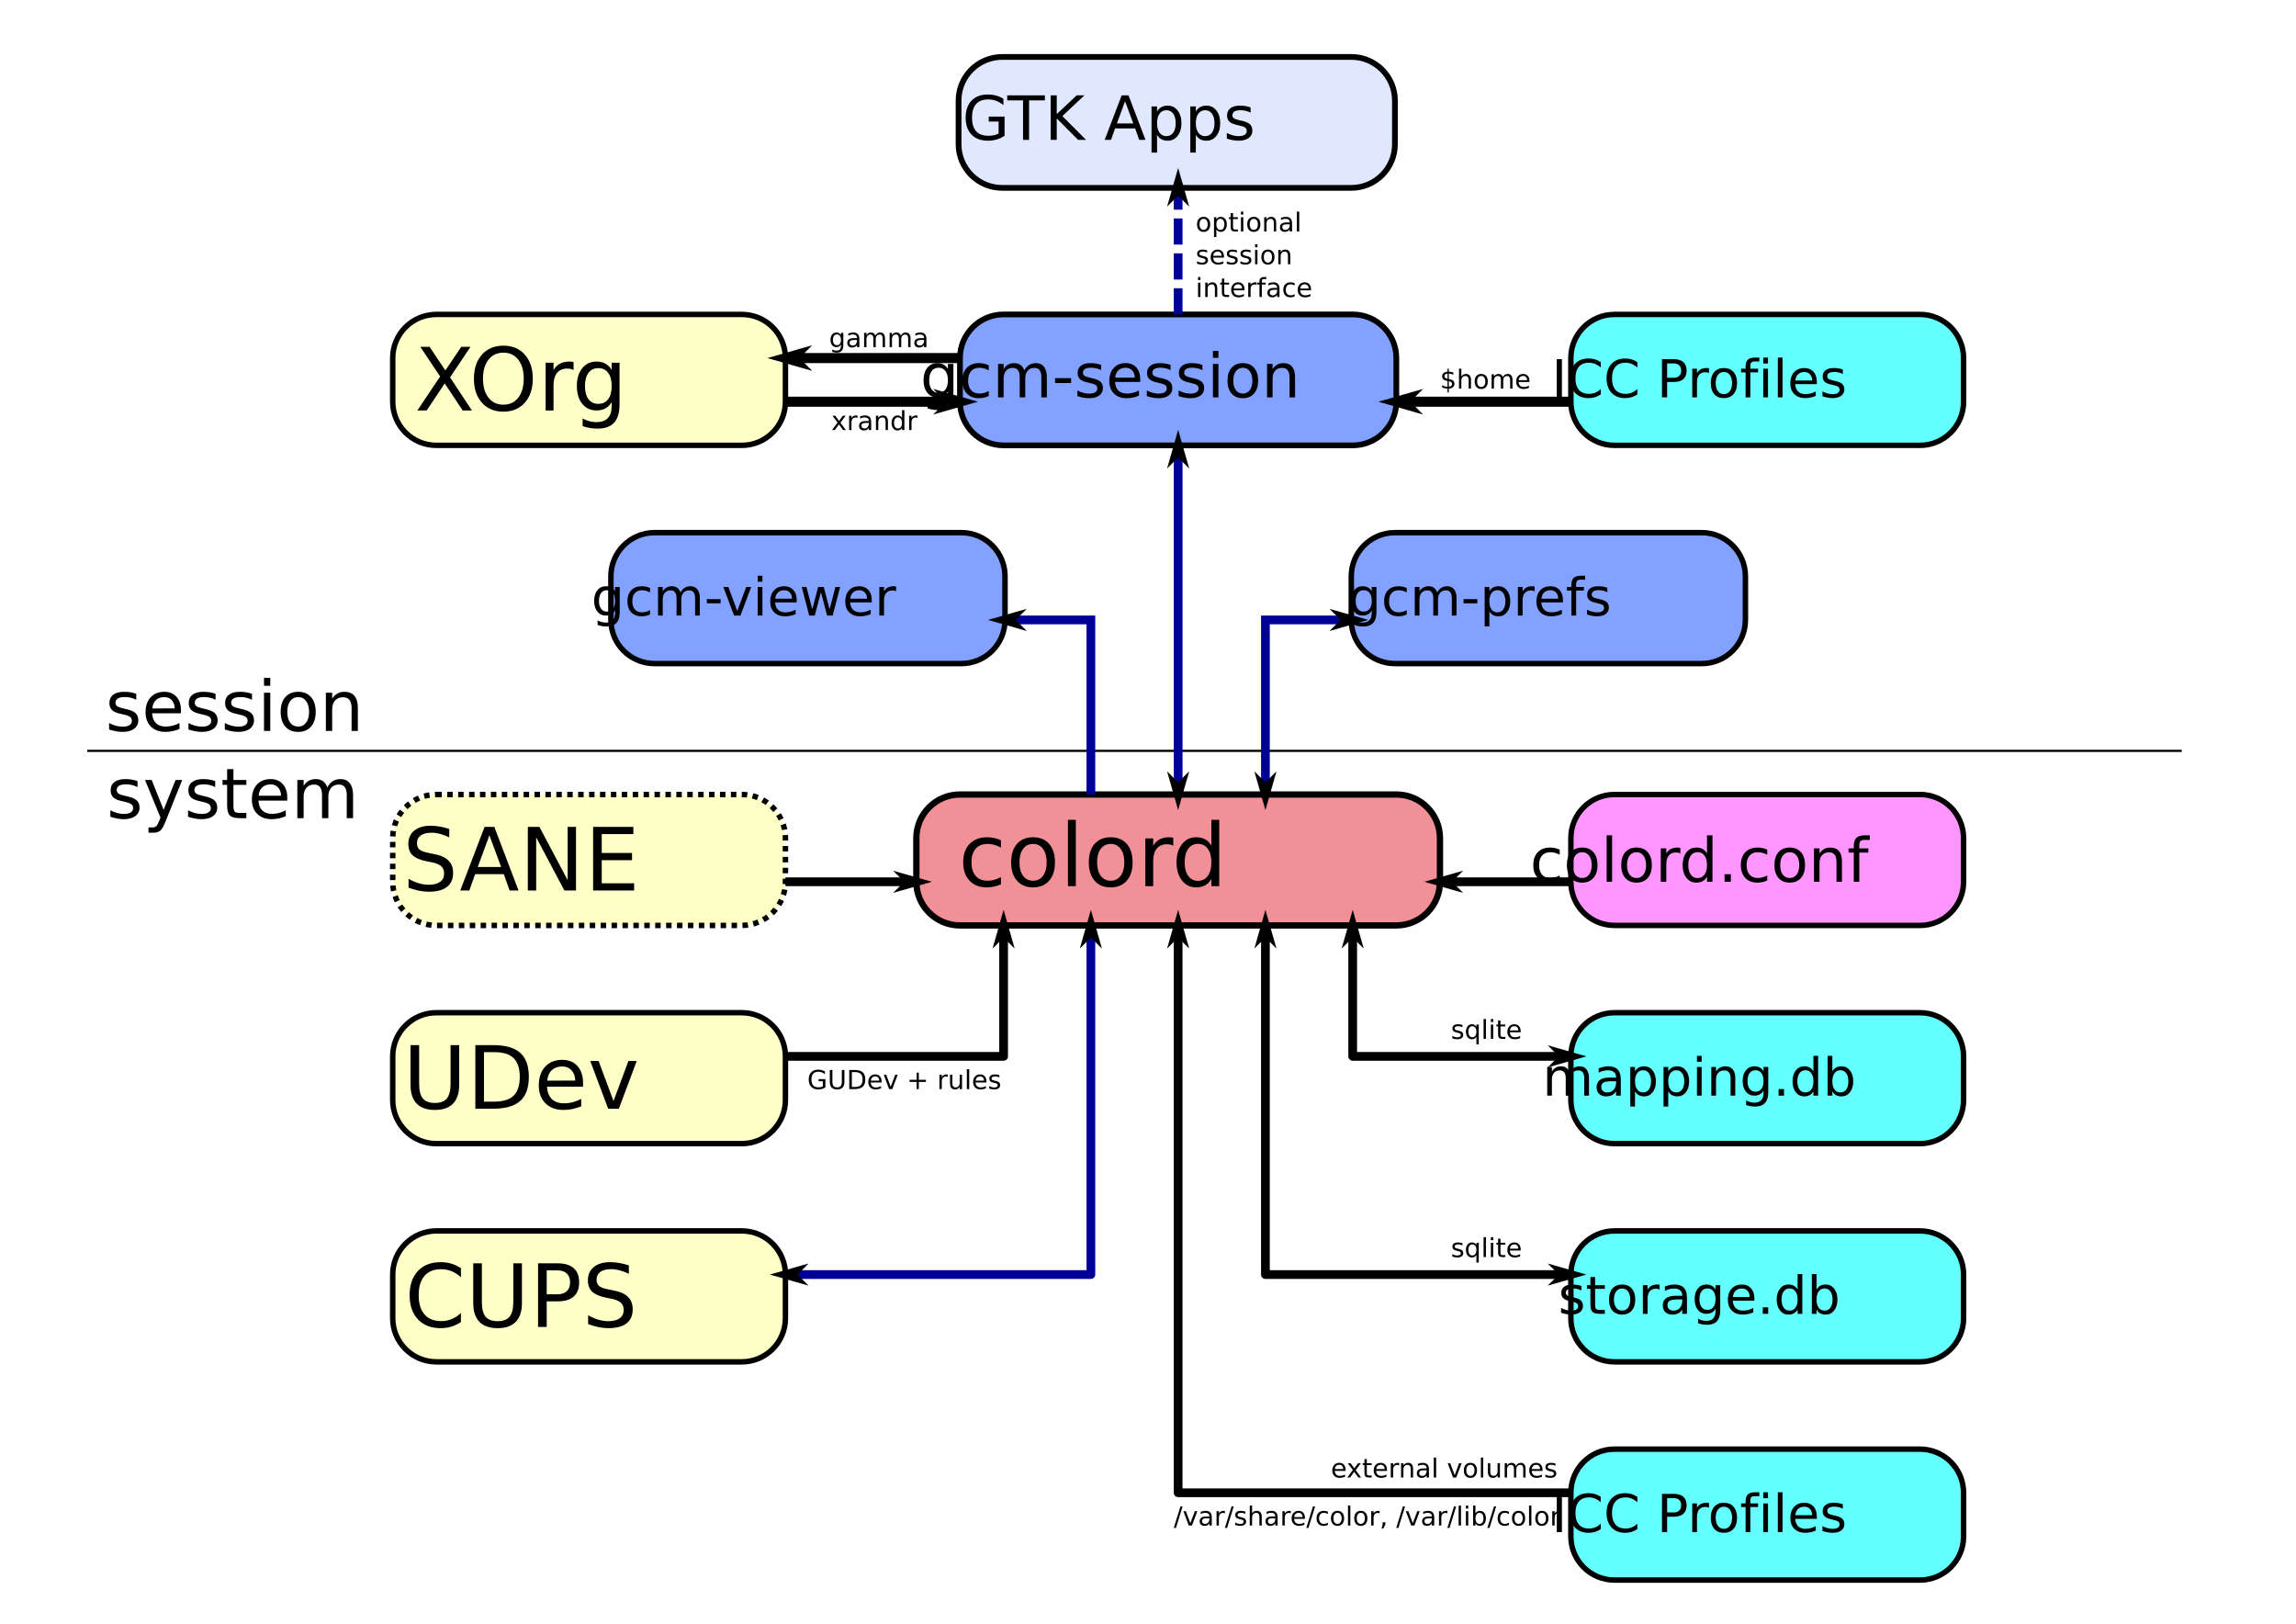
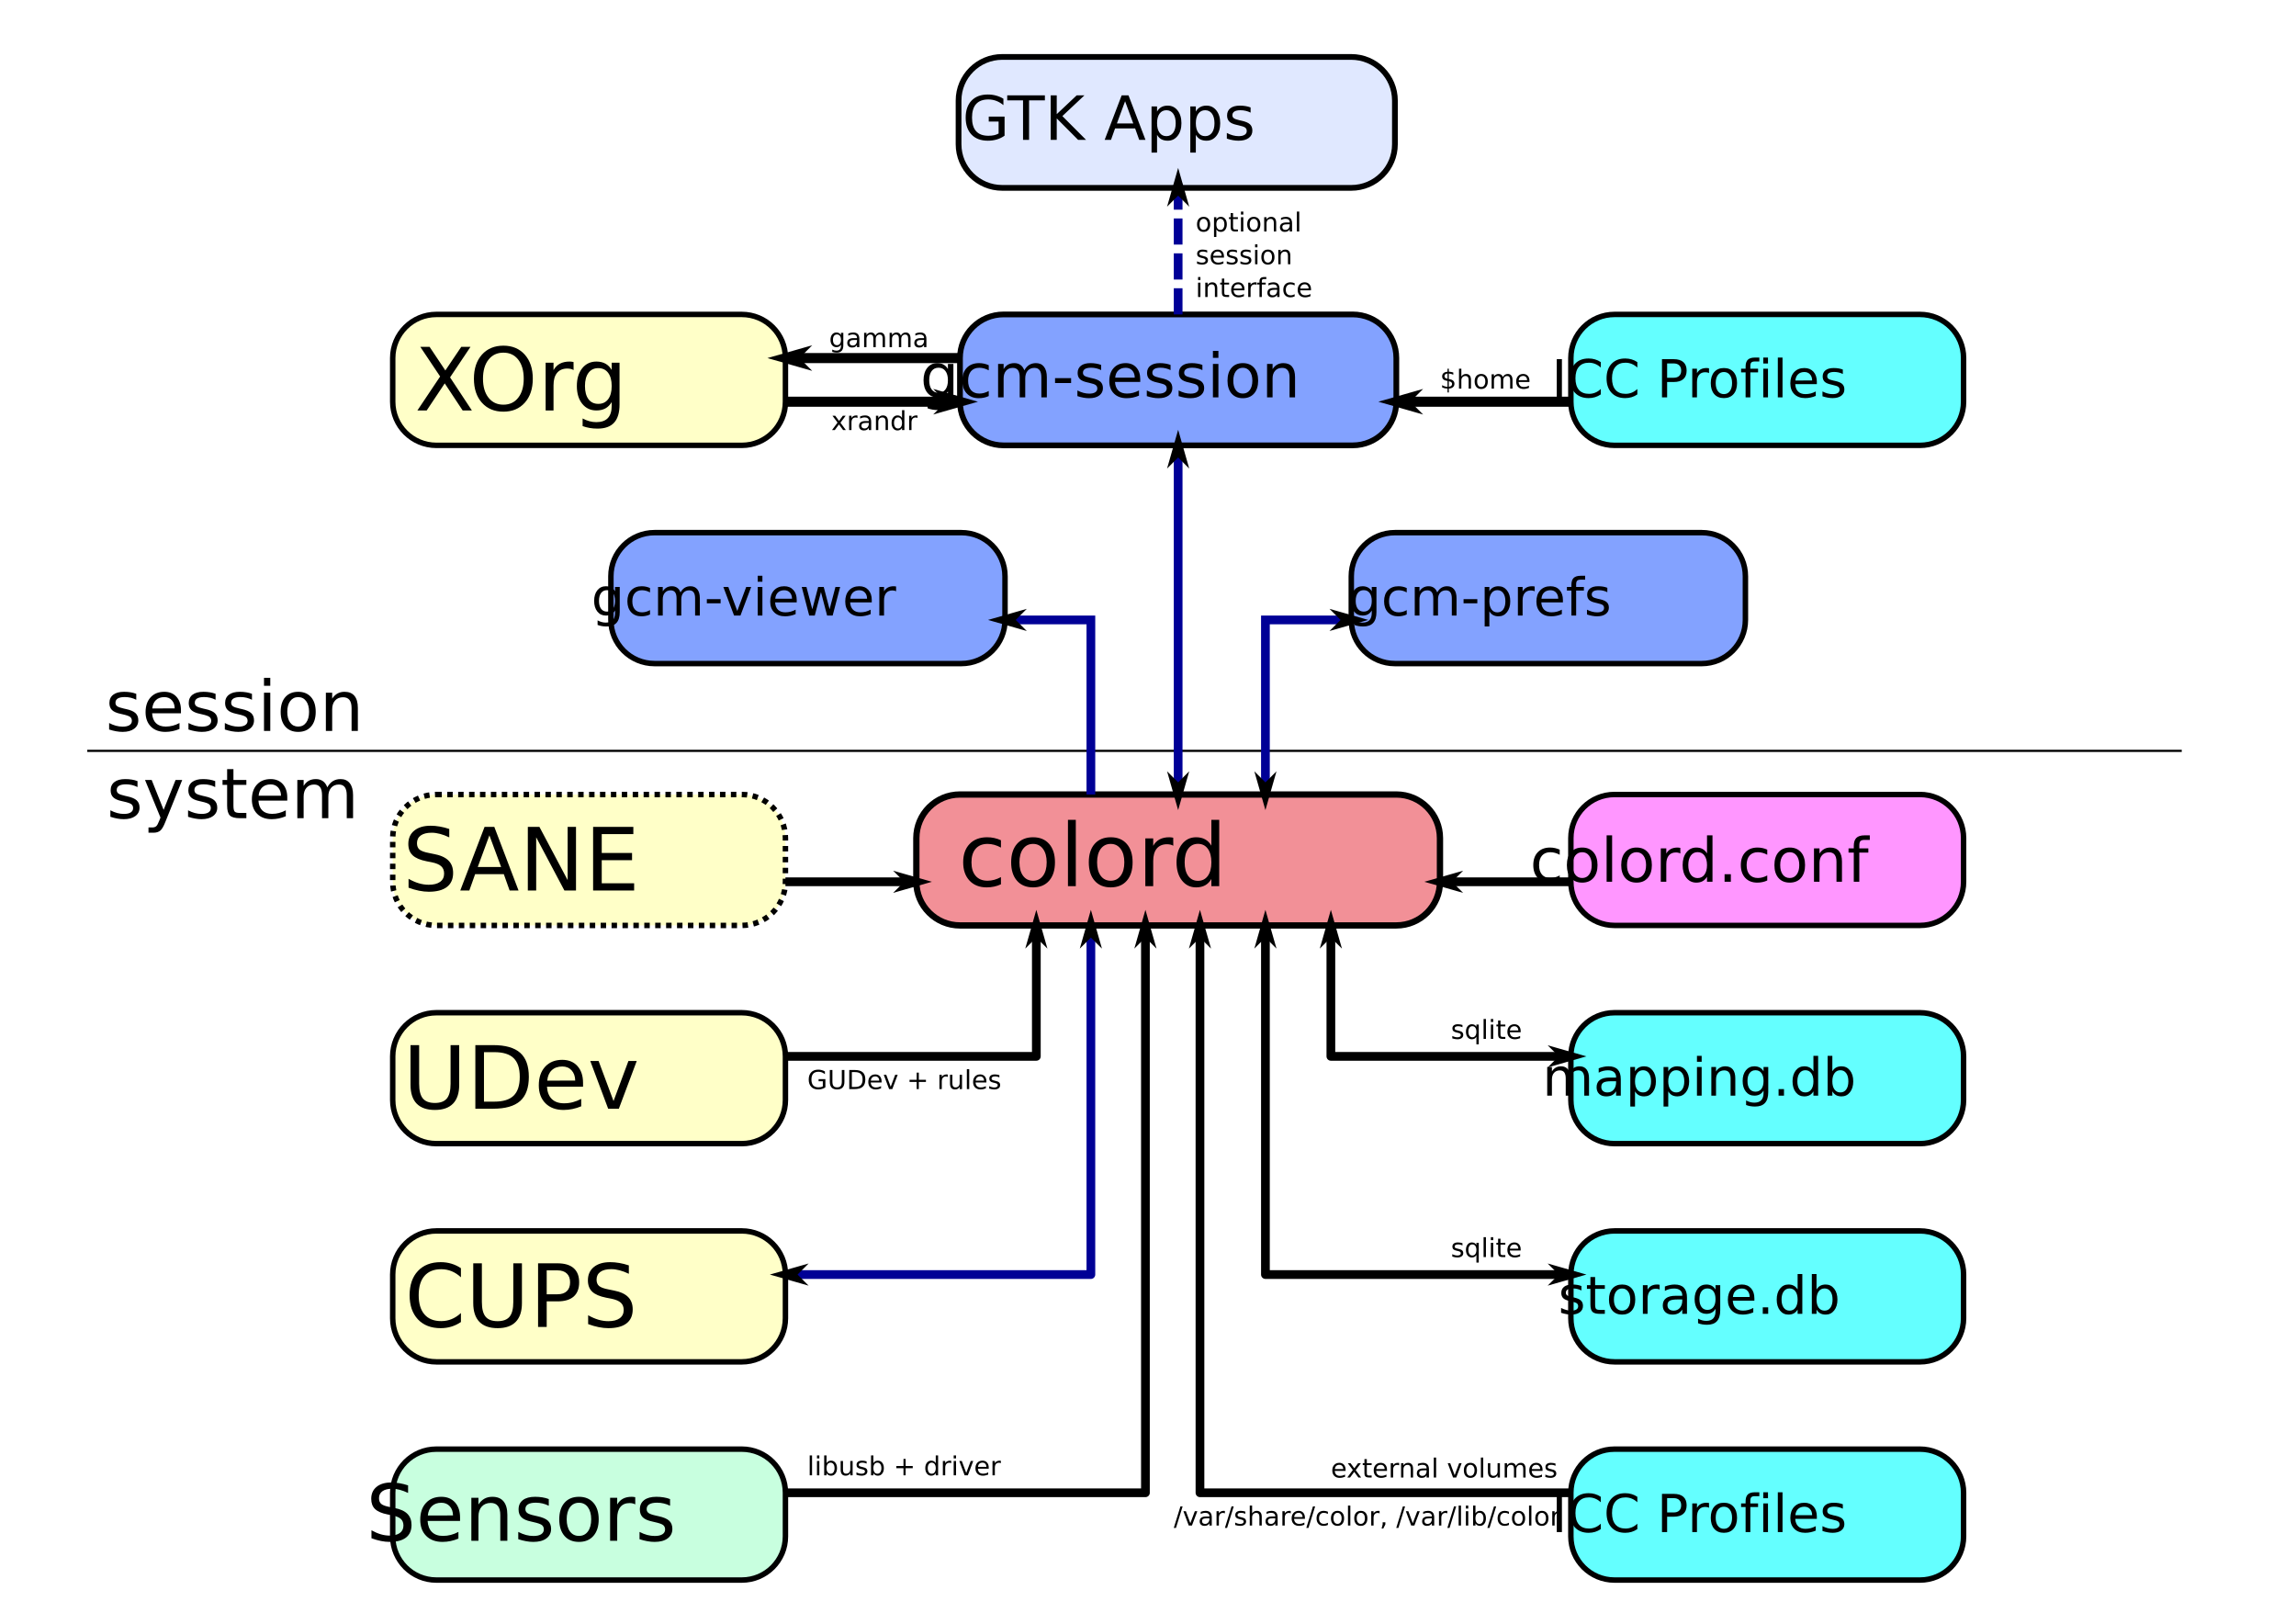
<svg xmlns="http://www.w3.org/2000/svg" width="1052.362" height="744.094" id="svg2" version="1.1">
  <defs id="defs4">
    <marker orient="auto" refY="0.0" refX="0.0" id="Arrow1Send" style="overflow:visible;">
      <path id="path3875" d="M 0.0,0.0 L 5.0,-5.0 L -12.5,0.0 L 5.0,5.0 L 0.0,0.0 z " style="fill-rule:evenodd;stroke:#000000;stroke-width:1.0pt;marker-start:none;" transform="scale(0.2) rotate(180) translate(6,0)" />
    </marker>
    <marker orient="auto" refY="0.0" refX="0.0" id="Arrow1Mend" style="overflow:visible;">
      <path id="path3869" d="M 0.0,0.0 L 5.0,-5.0 L -12.5,0.0 L 5.0,5.0 L 0.0,0.0 z " style="fill-rule:evenodd;stroke:#000000;stroke-width:1.0pt;marker-start:none;" transform="scale(0.4) rotate(180) translate(10,0)" />
    </marker>
    <marker orient="auto" refY="0.0" refX="0.0" id="Arrow1Sstart" style="overflow:visible">
      <path id="path3872" d="M 0.0,0.0 L 5.0,-5.0 L -12.5,0.0 L 5.0,5.0 L 0.0,0.0 z " style="fill-rule:evenodd;stroke:#000000;stroke-width:1.0pt;marker-start:none" transform="scale(0.2) translate(6,0)" />
    </marker>
    <marker orient="auto" refY="0.0" refX="0.0" id="Arrow1Lstart" style="overflow:visible">
      <path id="path3860" d="M 0.0,0.0 L 5.0,-5.0 L -12.5,0.0 L 5.0,5.0 L 0.0,0.0 z " style="fill-rule:evenodd;stroke:#000000;stroke-width:1.0pt;marker-start:none" transform="scale(0.8) translate(12.5,0)" />
    </marker>
    <marker orient="auto" refY="0" refX="0" id="Arrow1Sstart-5" style="overflow:visible">
      <path id="path3872-4" d="M 0,0 5,-5 -12.5,0 5,5 0,0 z" style="fill-rule:evenodd;stroke:#000000;stroke-width:1pt;marker-start:none" transform="matrix(0.2,0,0,0.2,1.2,0)" />
    </marker>
    <marker orient="auto" refY="0" refX="0" id="Arrow1Send-7" style="overflow:visible">
      <path id="path3875-0" d="M 0,0 5,-5 -12.5,0 5,5 0,0 z" style="fill-rule:evenodd;stroke:#000000;stroke-width:1pt;marker-start:none" transform="matrix(-0.2,0,0,-0.2,-1.2,0)" />
    </marker>
    <marker orient="auto" refY="0" refX="0" id="Arrow1Sstart-5-1" style="overflow:visible">
      <path id="path3872-4-4" d="M 0,0 5,-5 -12.5,0 5,5 0,0 z" style="fill-rule:evenodd;stroke:#000000;stroke-width:1pt;marker-start:none" transform="matrix(0.2,0,0,0.2,1.2,0)" />
    </marker>
    <marker orient="auto" refY="0" refX="0" id="Arrow1Send-7-6" style="overflow:visible">
      <path id="path3875-0-2" d="M 0,0 5,-5 -12.5,0 5,5 0,0 z" style="fill-rule:evenodd;stroke:#000000;stroke-width:1pt;marker-start:none" transform="matrix(-0.2,0,0,-0.2,-1.2,0)" />
    </marker>
  </defs>
  <g id="layer1" transform="translate(0,-308.2677)">
    <rect style="fill:#f29097;fill-opacity:1;stroke:#000000;stroke-width:2.887;stroke-linejoin:round;stroke-miterlimit:4;stroke-opacity:1;stroke-dasharray:none;stroke-dashoffset:0" id="rect2987" width="240" height="60" x="420" y="672.362" ry="20" />
    <text xml:space="preserve" style="font-size:40px;font-style:normal;font-weight:normal;line-height:125%;letter-spacing:0px;word-spacing:0px;fill:#000000;fill-opacity:1;stroke:none;font-family:Bitstream Vera Sans" x="532.643" y="714.362" id="text2989">
      <tspan id="tspan2991" x="532.643" y="714.362" style="text-align:center;text-anchor:middle">colord</tspan>
    </text>
    <rect ry="20" y="872.362" x="180" height="60" width="180" id="rect2993" style="fill:#ffffc8;fill-opacity:1;stroke:#000000;stroke-width:2.5;stroke-linejoin:round;stroke-miterlimit:4;stroke-opacity:1;stroke-dasharray:none;stroke-dashoffset:0" />
    <text id="text2995" y="916.362" x="270.643" style="font-size:40px;font-style:normal;font-weight:normal;line-height:125%;letter-spacing:0px;word-spacing:0px;fill:#000000;fill-opacity:1;stroke:none;font-family:Bitstream Vera Sans" xml:space="preserve">
      <tspan style="text-align:center;text-anchor:middle" y="916.362" x="270.643" id="tspan2997">CUPS</tspan>
    </text>
    <rect ry="20" y="672.362" x="180" height="60" width="180" id="rect2993-4" style="fill:#ffffc8;fill-opacity:1;stroke:#000000;stroke-width:2.5;stroke-linejoin:round;stroke-miterlimit:4;stroke-opacity:1;stroke-dasharray:2.5, 2.5;stroke-dashoffset:0" />
    <text id="text2995-9" y="716.362" x="270.643" style="font-size:40px;font-style:normal;font-weight:normal;line-height:125%;letter-spacing:0px;word-spacing:0px;fill:#000000;fill-opacity:1;stroke:none;font-family:Bitstream Vera Sans" xml:space="preserve">
      <tspan style="text-align:center;text-anchor:middle" y="716.362" x="270.643" id="tspan2997-9">SANE</tspan>
    </text>
    <rect style="fill:#ffffc8;fill-opacity:1;stroke:#000000;stroke-width:2.5;stroke-linejoin:round;stroke-miterlimit:4;stroke-opacity:1;stroke-dasharray:none;stroke-dashoffset:0" id="rect3023-9" width="180" height="60" x="180" y="772.362" ry="20" />
    <text xml:space="preserve" style="font-size:40px;font-style:normal;font-weight:normal;line-height:125%;letter-spacing:0px;word-spacing:0px;fill:#000000;fill-opacity:1;stroke:none;font-family:Bitstream Vera Sans" x="270.643" y="816.362" id="text3025-0">
      <tspan id="tspan3027-2" x="270.643" y="816.362" style="text-align:center;text-anchor:middle">UDev</tspan>
    </text>
    <rect ry="20" y="672.362" x="720" height="60" width="180" id="rect3053" style="fill:#ff96ff;fill-opacity:1;stroke:#000000;stroke-width:2.5;stroke-linejoin:round;stroke-miterlimit:4;stroke-opacity:1;stroke-dasharray:none;stroke-dashoffset:0" />
    <text id="text3055" y="712.362" x="810.643" style="font-size:40px;font-style:normal;font-weight:normal;line-height:125%;letter-spacing:0px;word-spacing:0px;fill:#000000;fill-opacity:1;stroke:none;font-family:Bitstream Vera Sans" xml:space="preserve">
      <tspan style="font-size:28px;text-align:center;text-anchor:middle" y="712.362" x="810.643" id="tspan3057">colord.conf</tspan>
    </text>
    <rect style="fill:#64ffff;fill-opacity:1;stroke:#000000;stroke-width:2.5;stroke-linejoin:round;stroke-miterlimit:4;stroke-opacity:1;stroke-dasharray:none;stroke-dashoffset:0" id="rect3059" width="180" height="60" x="720" y="772.362" ry="20" />
    <text xml:space="preserve" style="font-size:40px;font-style:normal;font-weight:normal;line-height:125%;letter-spacing:0px;word-spacing:0px;fill:#000000;fill-opacity:1;stroke:none;font-family:Bitstream Vera Sans" x="810.643" y="810.362" id="text3061">
      <tspan id="tspan3063" x="810.643" y="810.362" style="font-size:24px;text-align:center;text-anchor:middle">mapping.db</tspan>
    </text>
    <rect ry="20" y="872.362" x="720" height="60" width="180" id="rect3065" style="fill:#64ffff;fill-opacity:1;stroke:#000000;stroke-width:2.5;stroke-linejoin:round;stroke-miterlimit:4;stroke-opacity:1;stroke-dasharray:none;stroke-dashoffset:0" />
    <text id="text3067" y="910.362" x="810.643" style="font-size:40px;font-style:normal;font-weight:normal;line-height:125%;letter-spacing:0px;word-spacing:0px;fill:#000000;fill-opacity:1;stroke:none;font-family:Bitstream Vera Sans" xml:space="preserve">
      <tspan style="font-size:24px;text-align:center;text-anchor:middle" y="910.362" x="810.643" id="tspan3069">storage.db</tspan>
    </text>
    <path style="fill:none;stroke:#000000;stroke-width:4;stroke-linecap:butt;stroke-linejoin:round;stroke-miterlimit:4;stroke-opacity:1;stroke-dasharray:none;marker-start:none;marker-end:url(#Arrow1Send)" d="m 360,712.362 60,0" id="path3841" />
-     <path style="fill:none;stroke:#000000;stroke-width:4;stroke-linecap:butt;stroke-linejoin:round;stroke-miterlimit:4;stroke-opacity:1;stroke-dasharray:none;marker-start:none;marker-end:url(#Arrow1Send)" d="m 360,792.362 100,0 0,-60" id="path3843" />
+     <path style="fill:none;stroke:#000000;stroke-width:4;stroke-linecap:butt;stroke-linejoin:round;stroke-miterlimit:4;stroke-opacity:1;stroke-dasharray:none;marker-start:none;marker-end:url(#Arrow1Send)" d="m 360,792.362 115,0 0,-60" id="path3843" />
    <path style="fill:none;stroke:#000096;stroke-width:4;stroke-linecap:butt;stroke-linejoin:round;stroke-miterlimit:4;stroke-opacity:1;stroke-dasharray:none;marker-start:url(#Arrow1Sstart);marker-end:url(#Arrow1Send)" d="m 360,892.362 140,0 0,-160" id="path3845" />
    <path style="fill:none;stroke:#000000;stroke-width:4;stroke-linecap:butt;stroke-linejoin:round;stroke-miterlimit:4;stroke-opacity:1;stroke-dasharray:none;marker-start:url(#Arrow1Sstart);marker-end:none" d="m 660,712.362 60,0" id="path3849" />
-     <path style="fill:none;stroke:#000000;stroke-width:4;stroke-linecap:butt;stroke-linejoin:round;stroke-miterlimit:4;stroke-opacity:1;stroke-dasharray:none;marker-start:url(#Arrow1Sstart);marker-end:url(#Arrow1Send)" d="m 720,792.362 -100,0 0,-60" id="path3851" />
+     <path style="fill:none;stroke:#000000;stroke-width:4;stroke-linecap:butt;stroke-linejoin:round;stroke-miterlimit:4;stroke-opacity:1;stroke-dasharray:none;marker-start:url(#Arrow1Sstart);marker-end:url(#Arrow1Send)" d="m 720,792.362 -110,0 0,-60" id="path3851" />
    <path style="fill:none;stroke:#000000;stroke-width:4;stroke-linecap:butt;stroke-linejoin:round;stroke-miterlimit:4;stroke-opacity:1;stroke-dasharray:none;marker-start:url(#Arrow1Sstart);marker-end:url(#Arrow1Send)" d="m 580,732.362 0,160 140,0" id="path3855" />
    <path style="fill:none;stroke:#000000;stroke-width:1px;stroke-linecap:butt;stroke-linejoin:miter;stroke-opacity:1" d="m 40,652.362 960,0" id="path5615" />
    <text xml:space="preserve" style="font-size:40px;font-style:normal;font-weight:normal;line-height:125%;letter-spacing:0px;word-spacing:0px;fill:#000000;fill-opacity:1;stroke:none;font-family:Bitstream Vera Sans" x="48.286" y="643.219" id="text5617">
      <tspan id="tspan5619" x="48.286" y="643.219" style="font-size:32px">session</tspan>
    </text>
    <text xml:space="preserve" style="font-size:40px;font-style:normal;font-weight:normal;line-height:125%;letter-spacing:0px;word-spacing:0px;fill:#000000;fill-opacity:1;stroke:none;font-family:Bitstream Vera Sans" x="48.857" y="683.219" id="text5621">
      <tspan id="tspan5623" x="48.857" y="683.219" style="font-size:32px">system</tspan>
    </text>
    <rect ry="20" y="452.362" x="440" height="60" width="200" id="rect5625" style="fill:#83a2ff;fill-opacity:1;stroke:#000000;stroke-width:2.635;stroke-linejoin:round;stroke-miterlimit:4;stroke-opacity:1;stroke-dasharray:none;stroke-dashoffset:0" />
    <text id="text5627" y="490.362" x="540.643" style="font-size:40px;font-style:normal;font-weight:normal;line-height:125%;letter-spacing:0px;word-spacing:0px;fill:#000000;fill-opacity:1;stroke:none;font-family:Bitstream Vera Sans" xml:space="preserve">
      <tspan style="font-size:28px;text-align:center;text-anchor:middle" y="490.362" x="540.643" id="tspan5629">gcm-session</tspan>
    </text>
    <path style="fill:none;stroke:#000096;stroke-width:4;stroke-linecap:butt;stroke-linejoin:miter;stroke-miterlimit:4;stroke-opacity:1;stroke-dasharray:none;marker-start:url(#Arrow1Sstart-5);marker-end:url(#Arrow1Send-7)" d="m 540,672.362 0,-160" id="path5631" />
    <rect ry="20" y="552.362" x="280" height="60" width="180.643" id="rect5625-3" style="fill:#83a2ff;fill-opacity:1;stroke:#000000;stroke-width:2.504;stroke-linejoin:round;stroke-miterlimit:4;stroke-opacity:1;stroke-dasharray:none;stroke-dashoffset:0" />
    <text id="text5627-6" y="590.362" x="372.643" style="font-size:40px;font-style:normal;font-weight:normal;line-height:125%;letter-spacing:0px;word-spacing:0px;fill:#000000;fill-opacity:1;stroke:none;font-family:Bitstream Vera Sans" xml:space="preserve">
      <tspan style="font-size:24px;text-align:center;text-anchor:middle" y="590.362" x="372.643" id="tspan5629-6">gcm-viewer</tspan>
    </text>
    <rect ry="20" y="452.362" x="720" height="60" width="180" id="rect5657" style="fill:#64ffff;fill-opacity:1;stroke:#000000;stroke-width:2.5;stroke-linejoin:round;stroke-miterlimit:4;stroke-opacity:1;stroke-dasharray:none;stroke-dashoffset:0" />
    <text id="text5659" y="490.362" x="810.643" style="font-size:40px;font-style:normal;font-weight:normal;line-height:125%;letter-spacing:0px;word-spacing:0px;fill:#000000;fill-opacity:1;stroke:none;font-family:Bitstream Vera Sans" xml:space="preserve">
      <tspan style="font-size:24px;text-align:center;text-anchor:middle" y="490.362" x="810.643" id="tspan5661">ICC Profiles</tspan>
    </text>
    <path style="fill:none;stroke:#000096;stroke-width:4;stroke-linecap:butt;stroke-linejoin:miter;stroke-miterlimit:4;stroke-opacity:1;stroke-dasharray:none;marker-start:url(#Arrow1Sstart-5);marker-end:none" d="m 460,592.362 40,0 0,80" id="path5663" />
    <rect style="fill:#83a2ff;fill-opacity:1;stroke:#000000;stroke-width:2.504;stroke-linejoin:round;stroke-miterlimit:4;stroke-opacity:1;stroke-dasharray:none;stroke-dashoffset:0" id="rect5665" width="180.643" height="60" x="619.357" y="552.362" ry="20" />
    <text xml:space="preserve" style="font-size:40px;font-style:normal;font-weight:normal;line-height:100%;letter-spacing:0px;word-spacing:0px;fill:#000000;fill-opacity:1;stroke:none;font-family:Bitstream Vera Sans" x="710" y="590.362" id="text5667">
      <tspan x="710" y="590.362" style="font-size:24px;text-align:center;line-height:100%;text-anchor:middle" id="tspan7609">gcm-prefs</tspan>
    </text>
    <path style="fill:none;stroke:#000096;stroke-width:4;stroke-linecap:butt;stroke-linejoin:miter;stroke-miterlimit:4;stroke-opacity:1;stroke-dasharray:none;marker-start:url(#Arrow1Sstart-5);marker-end:url(#Arrow1Send-7);fill-opacity:1" d="m 620,592.362 -40,0 0,80" id="path5671" />
    <rect ry="20" y="452.362" x="180" height="60" width="180" id="rect5675" style="fill:#ffffc8;fill-opacity:1;stroke:#000000;stroke-width:2.5;stroke-linejoin:round;stroke-miterlimit:4;stroke-opacity:1;stroke-dasharray:none;stroke-dashoffset:0" />
    <path style="fill:none;stroke:#000000;stroke-width:4.619;stroke-linecap:butt;stroke-linejoin:miter;stroke-miterlimit:4;stroke-opacity:1;stroke-dasharray:none;marker-start:none;marker-end:url(#Arrow1Send-7)" d="m 360,492.362 80,0" id="path5673" />
    <text id="text5677" y="496.362" x="270.643" style="font-size:40px;font-style:normal;font-weight:normal;line-height:125%;letter-spacing:0px;word-spacing:0px;fill:#000000;fill-opacity:1;stroke:none;font-family:Bitstream Vera Sans" xml:space="preserve">
      <tspan style="text-align:center;text-anchor:middle" y="496.362" x="270.643" id="tspan5679">XOrg</tspan>
    </text>
    <path style="fill:none;stroke:#000000;stroke-width:4.619;stroke-linecap:butt;stroke-linejoin:miter;stroke-miterlimit:4;stroke-opacity:1;stroke-dasharray:none;marker-start:url(#Arrow1Sstart-5);marker-end:none" d="m 640,492.362 80,0" id="path5673-3" />
    <rect style="fill:#e0e8ff;fill-opacity:1;stroke:#000000;stroke-width:2.635;stroke-linejoin:round;stroke-miterlimit:4;stroke-opacity:1;stroke-dasharray:none;stroke-dashoffset:0" id="rect5699" width="200" height="60" x="439.357" y="334.362" ry="20" />
    <text xml:space="preserve" style="font-size:40px;font-style:normal;font-weight:normal;line-height:125%;letter-spacing:0px;word-spacing:0px;fill:#000000;fill-opacity:1;stroke:none;font-family:Bitstream Vera Sans" x="540" y="372.362" id="text5701">
      <tspan id="tspan5703" x="540" y="372.362" style="font-size:28px;text-align:center;text-anchor:middle">GTK Apps</tspan>
    </text>
    <path style="fill:none;stroke:#000096;stroke-width:4;stroke-linecap:butt;stroke-linejoin:miter;stroke-miterlimit:4;stroke-opacity:1;stroke-dasharray:12,4;marker-start:url(#Arrow1Sstart-5);marker-end:none;stroke-dashoffset:0" d="m 540,392.362 c 0,60 0,60 0,60" id="path5705" />
    <rect ry="20" y="972.362" x="720" height="60" width="180" id="rect5657-6" style="fill:#64ffff;fill-opacity:1;stroke:#000000;stroke-width:2.5;stroke-linejoin:round;stroke-miterlimit:4;stroke-opacity:1;stroke-dasharray:none;stroke-dashoffset:0" />
    <text id="text5659-6" y="1010.362" x="810.643" style="font-size:40px;font-style:normal;font-weight:normal;line-height:125%;letter-spacing:0px;word-spacing:0px;fill:#000000;fill-opacity:1;stroke:none;font-family:Bitstream Vera Sans" xml:space="preserve">
      <tspan style="font-size:24px;text-align:center;text-anchor:middle" y="1010.362" x="810.643" id="tspan5661-7">ICC Profiles</tspan>
    </text>
-     <path style="fill:none;stroke:#000000;stroke-width:4;stroke-linecap:butt;stroke-linejoin:round;stroke-miterlimit:4;stroke-opacity:1;stroke-dasharray:none;marker-start:url(#Arrow1Sstart);marker-end:none" d="m 540,732.362 0,260 180,0" id="path3855-6" />
+     <path style="fill:none;stroke:#000000;stroke-width:4;stroke-linecap:butt;stroke-linejoin:round;stroke-miterlimit:4;stroke-opacity:1;stroke-dasharray:none;marker-start:url(#Arrow1Sstart);marker-end:none" d="m 550,732.362 0,260 170,0" id="path3855-6" />
    <path style="fill:none;stroke:#000000;stroke-width:4.619;stroke-linecap:butt;stroke-linejoin:miter;stroke-miterlimit:4;stroke-opacity:1;stroke-dasharray:none;marker-start:url(#Arrow1Sstart-5);marker-end:none" d="m 360,472.362 80,0" id="path5673-7" />
    <text xml:space="preserve" style="font-size:40px;font-style:normal;font-weight:normal;line-height:125%;letter-spacing:0px;word-spacing:0px;fill:#000000;fill-opacity:1;stroke:none;font-family:Bitstream Vera Sans" x="380" y="467.362" id="text7146">
      <tspan id="tspan7148" x="380" y="467.362" style="font-size:12px">gamma</tspan>
    </text>
    <text xml:space="preserve" style="font-size:40px;font-style:normal;font-weight:normal;line-height:125%;letter-spacing:0px;word-spacing:0px;fill:#000000;fill-opacity:1;stroke:none;font-family:Bitstream Vera Sans" x="381" y="505.362" id="text7146-2">
      <tspan id="tspan7148-7" x="381" y="505.362" style="font-size:12px">xrandr</tspan>
    </text>
    <text xml:space="preserve" style="font-size:40px;font-style:normal;font-weight:normal;line-height:125%;letter-spacing:0px;word-spacing:0px;fill:#000000;fill-opacity:1;stroke:none;font-family:Bitstream Vera Sans" x="370" y="807.362" id="text7146-2-2">
      <tspan id="tspan7148-7-6" x="370" y="807.362" style="font-size:12px">GUDev + rules</tspan>
    </text>
    <text id="text7584" y="784.362" x="665" style="font-size:40px;font-style:normal;font-weight:normal;line-height:125%;letter-spacing:0px;word-spacing:0px;fill:#000000;fill-opacity:1;stroke:none;font-family:Bitstream Vera Sans" xml:space="preserve">
      <tspan style="font-size:12px" y="784.362" x="665" id="tspan7586">sqlite</tspan>
    </text>
    <text id="text7584-0" y="884.362" x="665" style="font-size:40px;font-style:normal;font-weight:normal;line-height:125%;letter-spacing:0px;word-spacing:0px;fill:#000000;fill-opacity:1;stroke:none;font-family:Bitstream Vera Sans" xml:space="preserve">
      <tspan style="font-size:12px" y="884.362" x="665" id="tspan7586-2">sqlite</tspan>
    </text>
    <text id="text7584-0-8" y="985.362" x="610" style="font-size:40px;font-style:normal;font-weight:normal;line-height:125%;letter-spacing:0px;word-spacing:0px;fill:#000000;fill-opacity:1;stroke:none;font-family:Bitstream Vera Sans" xml:space="preserve">
      <tspan style="font-size:12px" y="985.362" x="610" id="tspan7586-2-0">external volumes</tspan>
    </text>
    <text xml:space="preserve" style="font-size:40px;font-style:normal;font-weight:normal;line-height:125%;letter-spacing:0px;word-spacing:0px;fill:#000000;fill-opacity:1;stroke:none;font-family:Bitstream Vera Sans" x="538" y="1007.362" id="text7632">
      <tspan id="tspan7634" x="538" y="1007.362" style="font-size:12px">/var/share/color, /var/lib/color</tspan>
    </text>
    <text id="text3906" y="414.362" x="548" style="font-size:40px;font-style:normal;font-weight:normal;line-height:125%;letter-spacing:0px;word-spacing:0px;fill:#000000;fill-opacity:1;stroke:none;font-family:Bitstream Vera Sans" xml:space="preserve">
      <tspan style="font-size:12px" y="414.362" x="548" id="tspan3908">optional</tspan>
      <tspan style="font-size:12px" y="429.362" x="548" id="tspan3916">session</tspan>
      <tspan style="font-size:12px" y="444.362" x="548" id="tspan3910">interface</tspan>
    </text>
    <text id="text3912" y="486.362" x="660" style="font-size:40px;font-style:normal;font-weight:normal;line-height:125%;letter-spacing:0px;word-spacing:0px;fill:#000000;fill-opacity:1;stroke:none;font-family:Bitstream Vera Sans" xml:space="preserve">
      <tspan style="font-size:12px" y="486.362" x="660" id="tspan3914">$home</tspan>
    </text>
+     <rect ry="20" y="972.362" x="180" height="60" width="180" id="rect2993-5" style="fill:#c8ffdf;fill-opacity:1;stroke:#000000;stroke-width:2.5;stroke-linejoin:round;stroke-miterlimit:4;stroke-opacity:1;stroke-dasharray:none;stroke-dashoffset:0" />
+     <text xml:space="preserve" style="font-size:40px;font-style:normal;font-weight:normal;line-height:125%;letter-spacing:0px;word-spacing:0px;fill:#000000;fill-opacity:1;stroke:none;font-family:Bitstream Vera Sans" x="270.643" y="1014.362" id="text3085">
+       <tspan id="tspan3087" x="270.643" y="1014.362" style="font-size:36px;text-align:center;text-anchor:middle">Sensors</tspan>
+     </text>
+     <path id="path3097" d="m 525,732.362 0,260 -165,0" style="fill:none;stroke:#000000;stroke-width:4;stroke-linecap:butt;stroke-linejoin:round;stroke-miterlimit:4;stroke-opacity:1;stroke-dasharray:none;marker-start:url(#Arrow1Sstart);marker-end:none" />
+     <text xml:space="preserve" style="font-size:40px;font-style:normal;font-weight:normal;line-height:125%;letter-spacing:0px;word-spacing:0px;fill:#000000;fill-opacity:1;stroke:none;font-family:Bitstream Vera Sans" x="370" y="984.362" id="text3144">
+       <tspan id="tspan3146" x="370" y="984.362" style="font-size:12px">libusb + driver</tspan>
+     </text>
  </g>
</svg>
